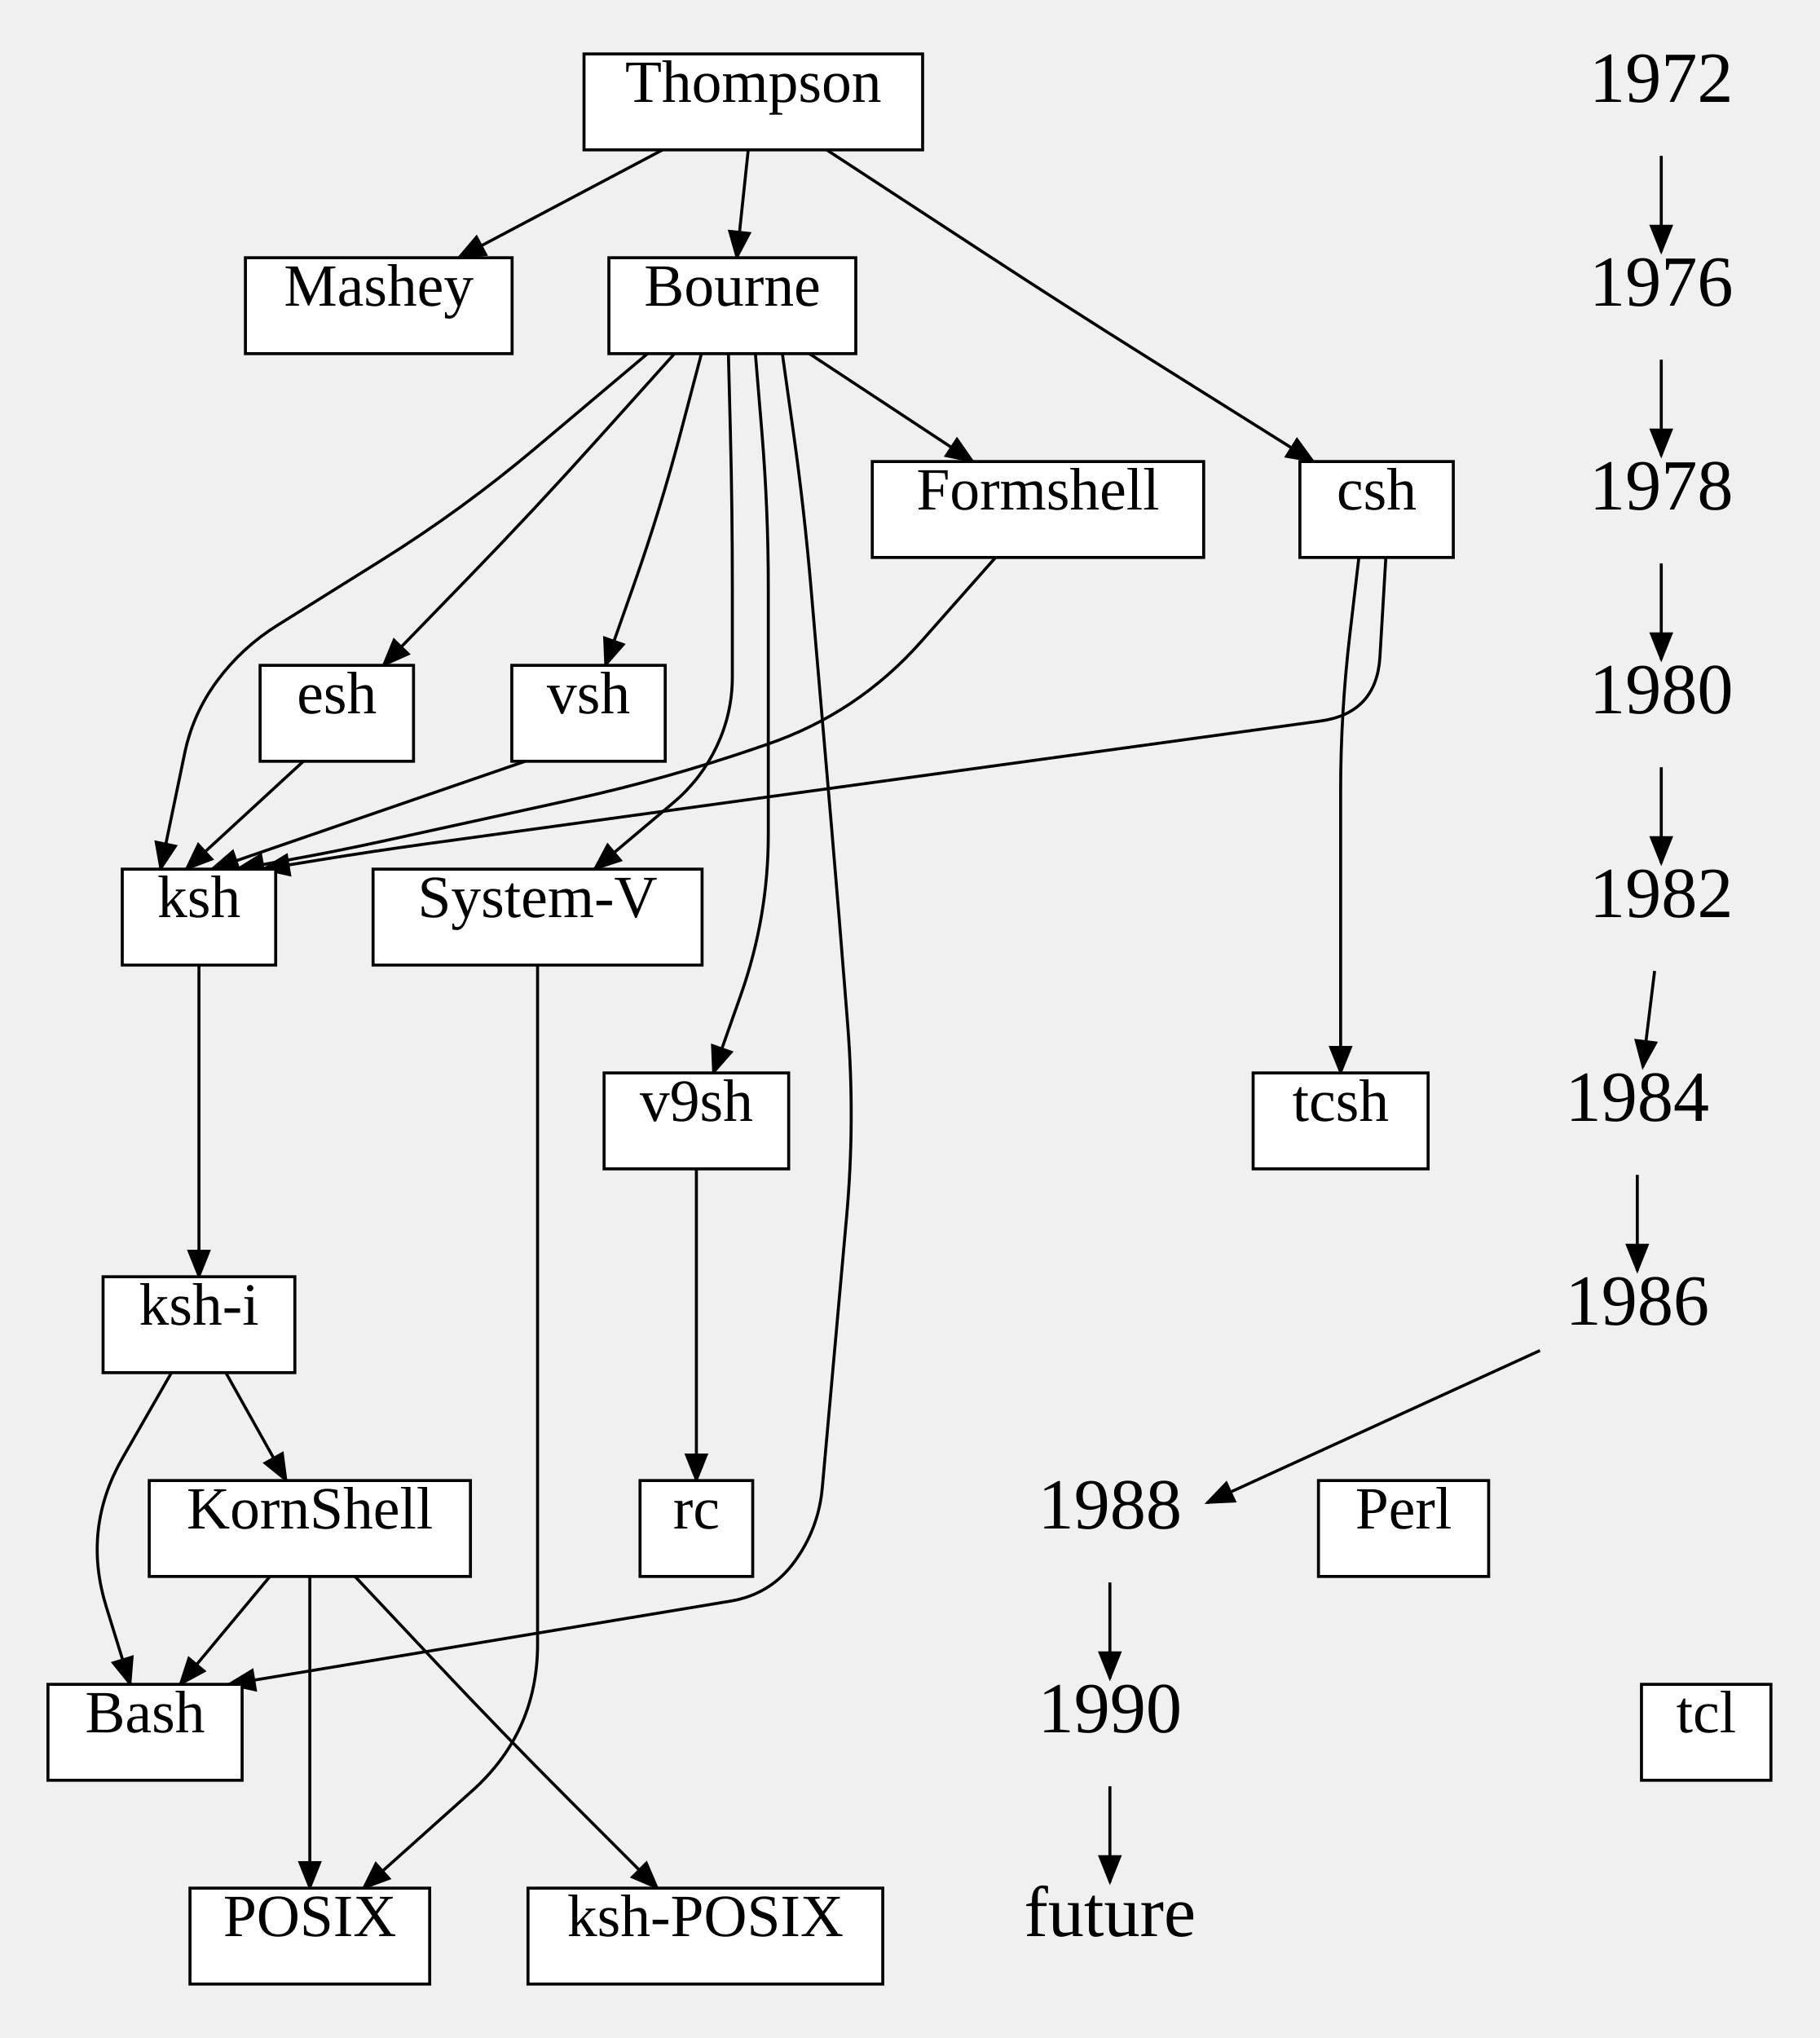
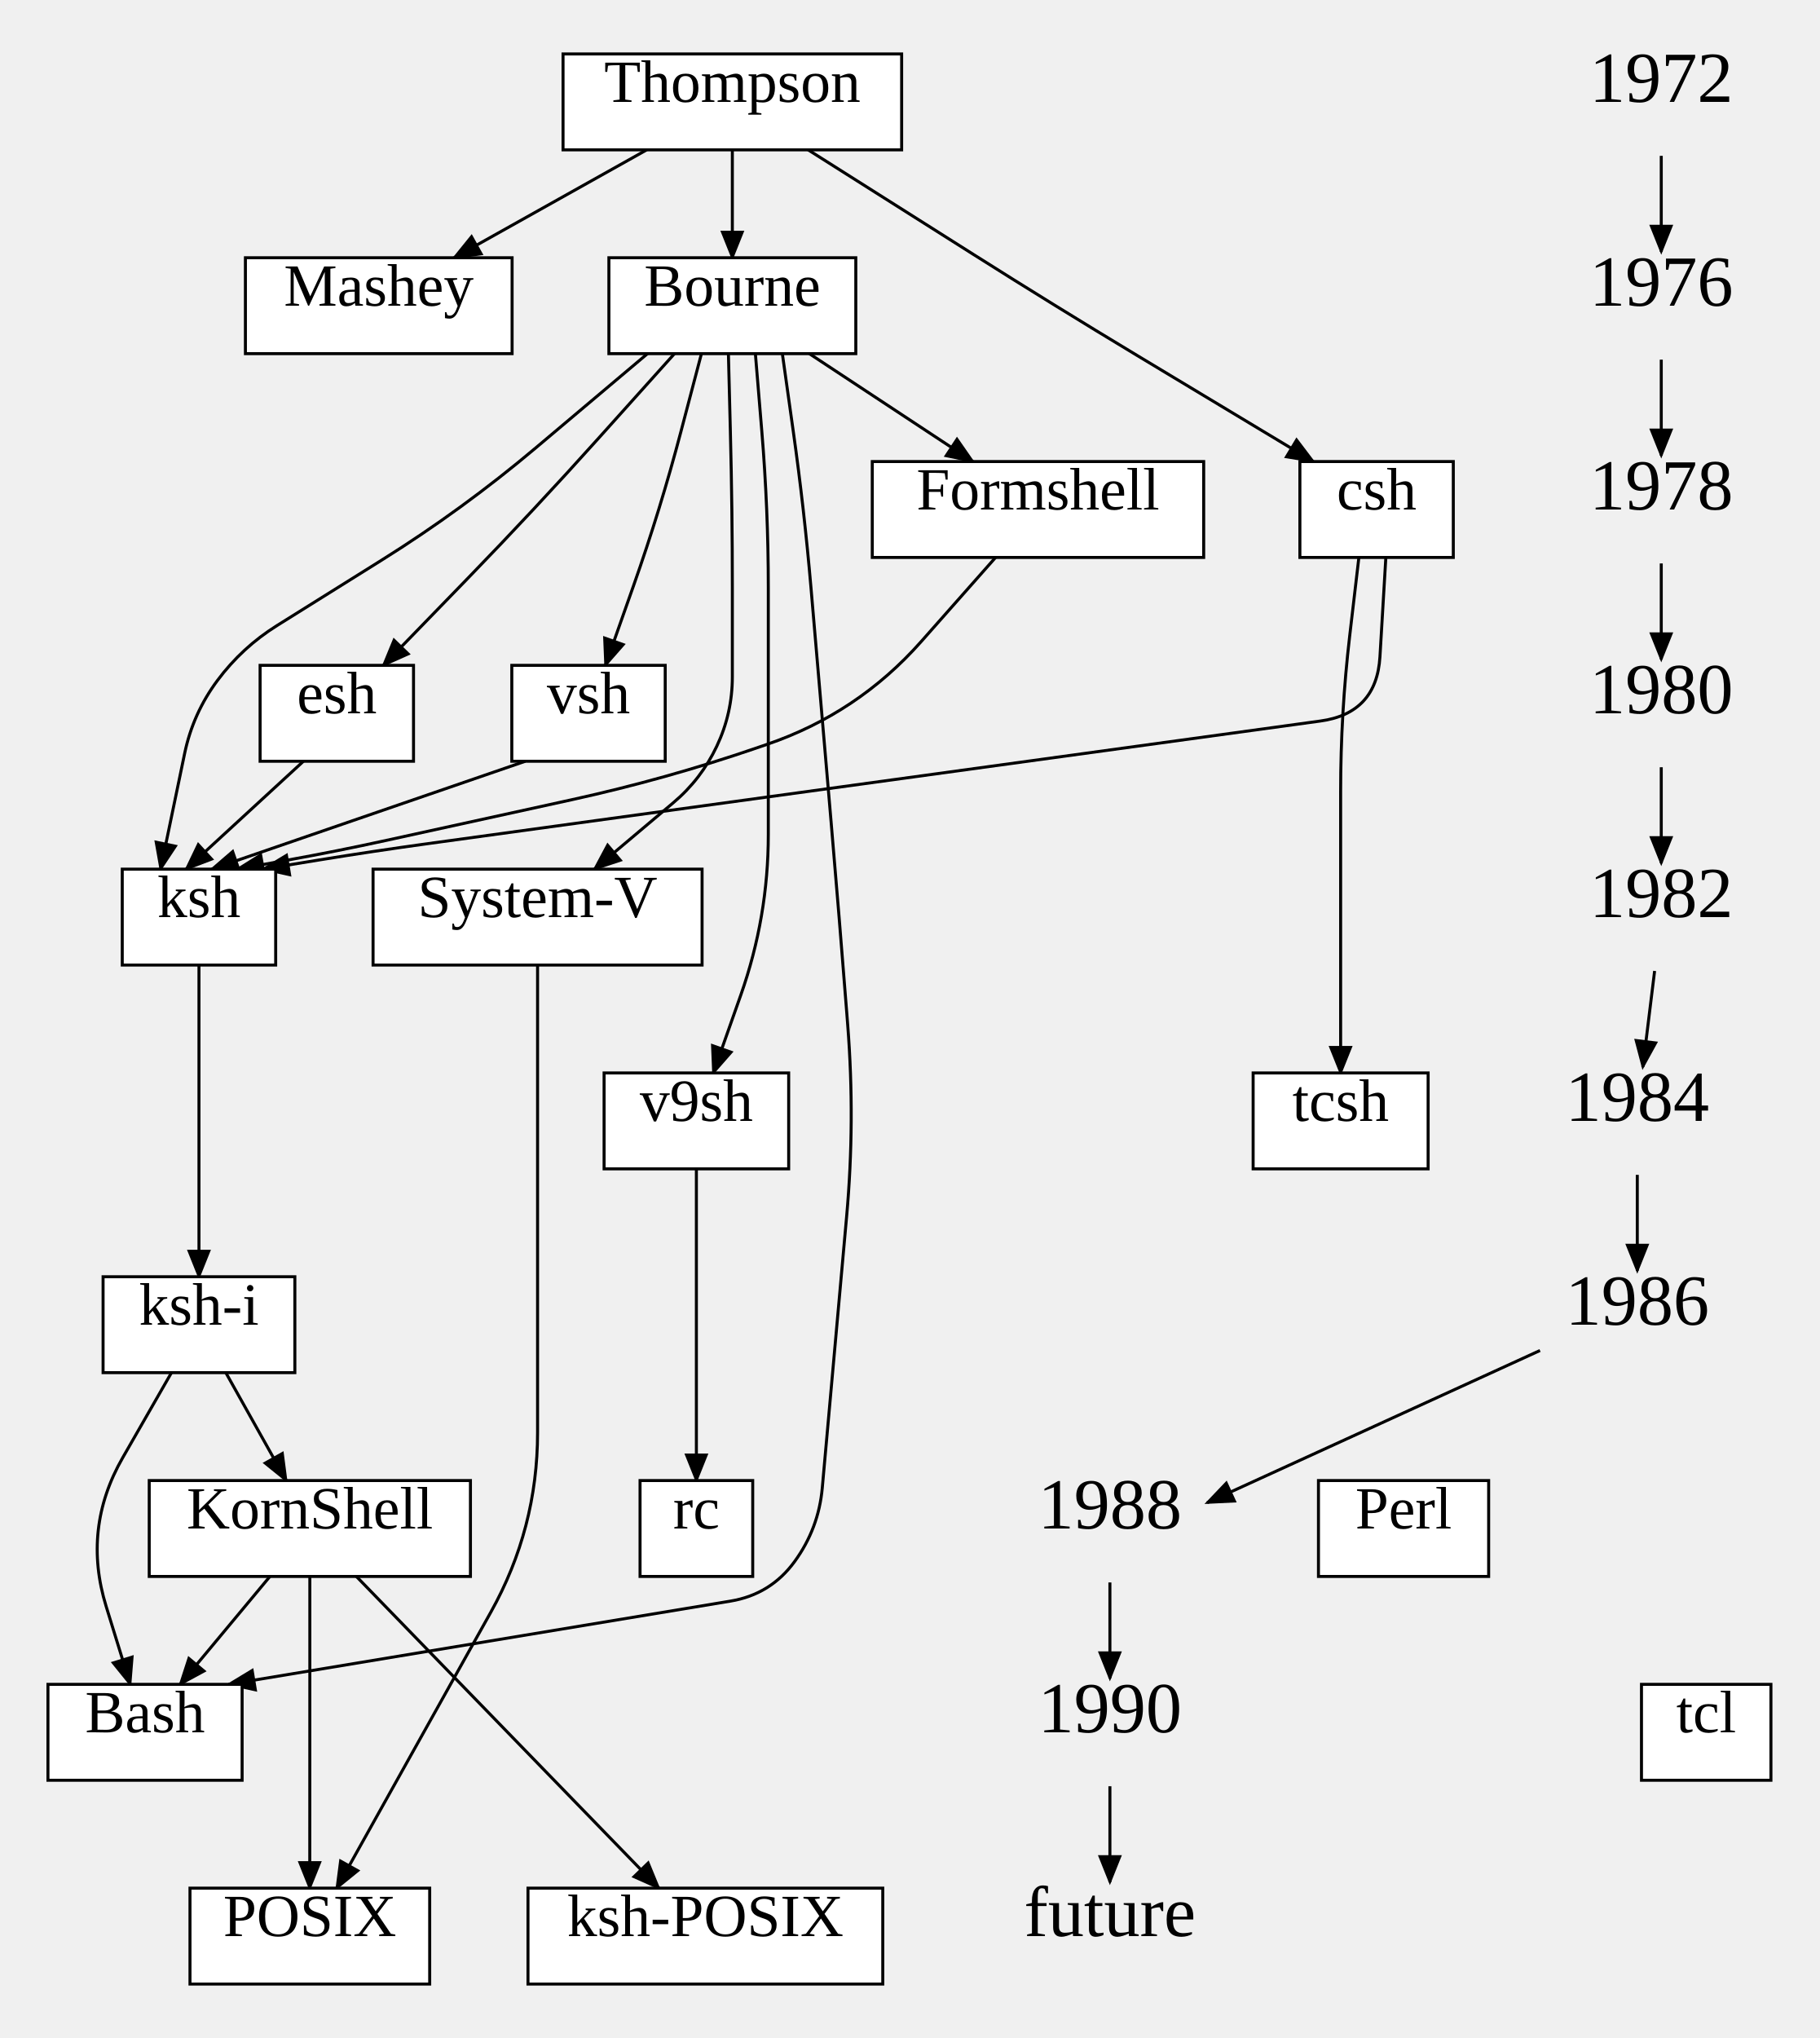
<svg xmlns="http://www.w3.org/2000/svg" width="607.36" height="680">
  <style type="text/css">
		.edge { fill: none; }
	</style>
  <defs>
    <marker id="normal" markerWidth="10" markerHeight="8" refX="9" refY="4" orient="auto-start-reverse" markerUnits="userSpaceOnUse">
      <path d="M0,0 L0,8 L10,4 z" fill="context-stroke" />
    </marker>
    <marker id="vee" markerWidth="10" markerHeight="8" refX="9" refY="4" orient="auto-start-reverse" markerUnits="userSpaceOnUse">
      <path d="M0,0 L10,4 L0,8 L3,4 z" fill="context-stroke" />
    </marker>
    <marker id="dot" markerWidth="8" markerHeight="8" refX="7" refY="4" orient="auto-start-reverse" markerUnits="userSpaceOnUse">
      <circle cx="4" cy="4" r="3.5" fill="context-stroke" />
    </marker>
    <marker id="odot" markerWidth="8" markerHeight="8" refX="7" refY="4" orient="auto-start-reverse" markerUnits="userSpaceOnUse">
      <circle cx="4" cy="4" r="3" fill="white" stroke="context-stroke" />
    </marker>
  </defs>
  <g>
    <path class="edge" marker-end="url(#normal)" stroke="#000000" stroke-width="1" d="M554.4,52 L554.4,84 " />
    <path class="edge" marker-end="url(#normal)" stroke="#000000" stroke-width="1" d="M554.4,120 L554.4,152 " />
    <path class="edge" marker-end="url(#normal)" stroke="#000000" stroke-width="1" d="M554.4,188 L554.4,220 " />
    <path class="edge" marker-end="url(#normal)" stroke="#000000" stroke-width="1" d="M554.4,256 L554.4,288 " />
    <path class="edge" marker-end="url(#normal)" stroke="#000000" stroke-width="1" d="M552.184,323.968 L548.244,356.022 " />
    <path class="edge" marker-end="url(#normal)" stroke="#000000" stroke-width="1" d="M546.4,392 L546.4,424 " />
    <path class="edge" marker-end="url(#normal)" stroke="#000000" stroke-width="1" d="M513.94,450.608 L402.86,501.392 " />
    <path class="edge" marker-end="url(#normal)" stroke="#000000" stroke-width="1" d="M370.4,528 L370.4,560 " />
    <path class="edge" marker-end="url(#normal)" stroke="#000000" stroke-width="1" d="M370.4,596 L370.4,628 " />
-     <path class="edge" marker-end="url(#normal)" stroke="#000000" stroke-width="1" d="M221.131,50 L153.027,86 " />
-     <path class="edge" marker-end="url(#normal)" stroke="#000000" stroke-width="1" d="M249.705,50 L245.891,86 " />
-     <path class="edge" marker-end="url(#normal)" stroke="#000000" stroke-width="1" d="M275.871,50 L328.617,84.488 Q355.4,102 382.508,119.004 L438.3,154 " />
+     <path class="edge" marker-end="url(#normal)" stroke="#000000" stroke-width="1" d="M215.826,50 L151.536,86 " />
+     <path class="edge" marker-end="url(#normal)" stroke="#000000" stroke-width="1" d="M244.4,50 L244.4,86 " />
+     <path class="edge" marker-end="url(#normal)" stroke="#000000" stroke-width="1" d="M269.694,50 L324.856,84.893 Q351.9,102 379.317,118.501 L438.3,154 " />
    <path class="edge" marker-end="url(#normal)" stroke="#000000" stroke-width="1" d="M453.488,186 L450.444,212 Q447.4,238 447.4,264.178 L447.4,280 Q447.4,306 447.4,332 L447.4,358 " />
    <path class="edge" marker-end="url(#normal)" stroke="#000000" stroke-width="1" d="M216.088,118 L178.867,149.376 Q154.4,170 127.264,186.96 L92.435,208.728 Q80.8,216 72.6,227 L72.6,227 Q64.4,238 61.61,251.433 L53.6,290 " />
    <path class="edge" marker-end="url(#normal)" stroke="#000000" stroke-width="1" d="M225.088,118 L199.779,146.189 Q178.4,170 156.113,192.963 L127.929,222 " />
    <path class="edge" marker-end="url(#normal)" stroke="#000000" stroke-width="1" d="M234.088,118 L227.244,144 Q220.4,170 211.452,195.353 L202.047,222 " />
    <path class="edge" marker-end="url(#normal)" stroke="#000000" stroke-width="1" d="M243.088,118 L243.744,144 Q244.4,170 244.4,196.008 L244.4,225.833 Q244.4,238 239.2,249 L239.2,249 Q234,260 224.695,267.839 L198.391,290 " />
    <path class="edge" marker-end="url(#normal)" stroke="#000000" stroke-width="1" d="M252.088,118 L254.244,144 Q256.4,170 256.4,196.089 L256.4,206 Q256.4,238 256.4,270 L256.4,278.428 Q256.4,306 247.224,332 L238.047,358 " />
    <path class="edge" marker-end="url(#normal)" stroke="#000000" stroke-width="1" d="M232.4,390 L232.4,416 Q232.4,442 232.4,468 L232.4,494 " />
    <path class="edge" marker-end="url(#normal)" stroke="#000000" stroke-width="1" d="M261.088,118 L264.744,144 Q268.4,170 270.648,196.159 L271.504,206.118 Q274.244,238 276.984,269.882 L277.348,274.118 Q280.087,306 282.58,337.903 L282.908,342.097 Q285.4,374 282.541,405.872 L282.159,410.128 Q279.3,442 276.441,473.872 L274.415,496.453 Q273.2,510 265.2,521 L265.2,521 Q257.2,532 243.782,534.225 L76.3,562 " />
    <path class="edge" marker-end="url(#normal)" stroke="#000000" stroke-width="1" d="M57.224,458 L40.938,486.395 Q27.4,510 35.429,536 L43.459,562 " />
    <path class="edge" marker-end="url(#normal)" stroke="#000000" stroke-width="1" d="M90.082,526 L60.116,562 " />
    <path class="edge" marker-end="url(#normal)" stroke="#000000" stroke-width="1" d="M101.261,254 L62.133,290 " />
    <path class="edge" marker-end="url(#normal)" stroke="#000000" stroke-width="1" d="M175.3,254 L70.667,290 " />
    <path class="edge" marker-end="url(#normal)" stroke="#000000" stroke-width="1" d="M332.246,186 L307.447,214.033 Q286.244,238 255.97,248.367 L252.274,249.633 Q222,260 190.742,266.851 L129.026,280.378 Q112.5,284 95.85,287 L79.2,290 " />
    <path class="edge" marker-end="url(#normal)" stroke="#000000" stroke-width="1" d="M462.488,186 L460.521,219.124 Q459.4,238 440.666,240.573 L142.953,281.465 Q124.5,284 106.117,287 L87.733,290 " />
-     <path class="edge" marker-end="url(#normal)" stroke="#000000" stroke-width="1" d="M103.4,526 L103.4,552 Q103.4,578 103.4,604 L103.4,630 " />
-     <path class="edge" marker-end="url(#normal)" stroke="#000000" stroke-width="1" d="M179.4,322 L179.4,348 Q179.4,374 179.4,400 L179.4,410 Q179.4,442 179.4,474 L179.4,478 Q179.4,510 179.4,542 L179.4,548.6 Q179.4,578 157.49,597.603 L121.282,630 " />
+     <path class="edge" marker-end="url(#normal)" stroke="#000000" stroke-width="1" d="M103.4,526 L103.4,552 Q103.4,578 103.385,604 L103.371,630 " />
+     <path class="edge" marker-end="url(#normal)" stroke="#000000" stroke-width="1" d="M179.4,322 L179.4,348 Q179.4,374 179.4,400 L179.4,410 Q179.4,442 179.4,474 L179.4,478 Q179.4,510 163.79,537.934 L155.926,552.006 Q141.4,578 126.885,604 L112.371,630 " />
    <path class="edge" marker-end="url(#normal)" stroke="#000000" stroke-width="1" d="M66.4,322 L66.4,348 Q66.4,374 66.4,400 L66.4,426 " />
    <path class="edge" marker-end="url(#normal)" stroke="#000000" stroke-width="1" d="M75.359,458 L95.518,494 " />
-     <path class="edge" marker-end="url(#normal)" stroke="#000000" stroke-width="1" d="M118.459,526 L145.468,554.698 Q167.4,578 190.027,600.627 L219.4,630 " />
+     <path class="edge" marker-end="url(#normal)" stroke="#000000" stroke-width="1" d="M118.929,526 L147.113,555.037 Q169.4,578 191.687,600.963 L219.871,630 " />
    <path class="edge" marker-end="url(#normal)" stroke="#000000" stroke-width="1" d="M270.088,118 L324.672,154 " />
    <g x="517.44" y="16" width="73.92" height="36" class="node" fill="#FFFFFF" stroke="#000000" stroke-width="1" />
    <text text-anchor="middle" alignment-baseline="middle" x="554.4" y="34" font-size="24" fill="#000000">1972</text>
    <g x="517.44" y="84" width="73.92" height="36" class="node" fill="#FFFFFF" stroke="#000000" stroke-width="1" />
    <text text-anchor="middle" alignment-baseline="middle" x="554.4" y="102" font-size="24" fill="#000000">1976</text>
    <g x="517.44" y="152" width="73.92" height="36" class="node" fill="#FFFFFF" stroke="#000000" stroke-width="1" />
    <text text-anchor="middle" alignment-baseline="middle" x="554.4" y="170" font-size="24" fill="#000000">1978</text>
    <g x="517.44" y="220" width="73.92" height="36" class="node" fill="#FFFFFF" stroke="#000000" stroke-width="1" />
    <text text-anchor="middle" alignment-baseline="middle" x="554.4" y="238" font-size="24" fill="#000000">1980</text>
    <g x="517.44" y="288" width="73.92" height="36" class="node" fill="#FFFFFF" stroke="#000000" stroke-width="1" />
    <text text-anchor="middle" alignment-baseline="middle" x="554.4" y="306" font-size="24" fill="#000000">1982</text>
    <g x="509.44" y="356" width="73.92" height="36" class="node" fill="#FFFFFF" stroke="#000000" stroke-width="1" />
    <text text-anchor="middle" alignment-baseline="middle" x="546.4" y="374" font-size="24" fill="#000000">1984</text>
    <g x="509.44" y="424" width="73.92" height="36" class="node" fill="#FFFFFF" stroke="#000000" stroke-width="1" />
    <text text-anchor="middle" alignment-baseline="middle" x="546.4" y="442" font-size="24" fill="#000000">1986</text>
    <g x="333.44" y="492" width="73.92" height="36" class="node" fill="#FFFFFF" stroke="#000000" stroke-width="1" />
    <text text-anchor="middle" alignment-baseline="middle" x="370.4" y="510" font-size="24" fill="#000000">1988</text>
    <g x="333.44" y="560" width="73.92" height="36" class="node" fill="#FFFFFF" stroke="#000000" stroke-width="1" />
    <text text-anchor="middle" alignment-baseline="middle" x="370.4" y="578" font-size="24" fill="#000000">1990</text>
    <g x="326.72" y="628" width="87.36" height="36" class="node" fill="#FFFFFF" stroke="#000000" stroke-width="1" />
    <text text-anchor="middle" alignment-baseline="middle" x="370.4" y="646" font-size="24" fill="#000000">future</text>
    <rect x="81.9" y="86" width="89" height="32" class="node" fill="#FFFFFF" stroke="#000000" stroke-width="1" />
    <text text-anchor="middle" alignment-baseline="middle" x="126.4" y="102" font-size="20" fill="#000000">Mashey</text>
    <rect x="203.2" y="86" width="82.4" height="32" class="node" fill="#FFFFFF" stroke="#000000" stroke-width="1" />
    <text text-anchor="middle" alignment-baseline="middle" x="244.4" y="102" font-size="20" fill="#000000">Bourne</text>
    <rect x="291.1" y="154" width="110.6" height="32" class="node" fill="#FFFFFF" stroke="#000000" stroke-width="1" />
    <text text-anchor="middle" alignment-baseline="middle" x="346.4" y="170" font-size="20" fill="#000000">Formshell</text>
    <rect x="433.8" y="154" width="51.2" height="32" class="node" fill="#FFFFFF" stroke="#000000" stroke-width="1" />
    <text text-anchor="middle" alignment-baseline="middle" x="459.4" y="170" font-size="20" fill="#000000">csh</text>
    <rect x="86.8" y="222" width="51.2" height="32" class="node" fill="#FFFFFF" stroke="#000000" stroke-width="1" />
    <text text-anchor="middle" alignment-baseline="middle" x="112.4" y="238" font-size="20" fill="#000000">esh</text>
    <rect x="170.8" y="222" width="51.2" height="32" class="node" fill="#FFFFFF" stroke="#000000" stroke-width="1" />
    <text text-anchor="middle" alignment-baseline="middle" x="196.4" y="238" font-size="20" fill="#000000">vsh</text>
    <rect x="40.8" y="290" width="51.2" height="32" class="node" fill="#FFFFFF" stroke="#000000" stroke-width="1" />
    <text text-anchor="middle" alignment-baseline="middle" x="66.4" y="306" font-size="20" fill="#000000">ksh</text>
    <rect x="124.5" y="290" width="109.8" height="32" class="node" fill="#FFFFFF" stroke="#000000" stroke-width="1" />
    <text text-anchor="middle" alignment-baseline="middle" x="179.4" y="306" font-size="20" fill="#000000">System-V</text>
    <rect x="201.6" y="358" width="61.6" height="32" class="node" fill="#FFFFFF" stroke="#000000" stroke-width="1" />
    <text text-anchor="middle" alignment-baseline="middle" x="232.4" y="374" font-size="20" fill="#000000">v9sh</text>
    <rect x="418.2" y="358" width="58.4" height="32" class="node" fill="#FFFFFF" stroke="#000000" stroke-width="1" />
    <text text-anchor="middle" alignment-baseline="middle" x="447.4" y="374" font-size="20" fill="#000000">tcsh</text>
    <rect x="34.4" y="426" width="64" height="32" class="node" fill="#FFFFFF" stroke="#000000" stroke-width="1" />
    <text text-anchor="middle" alignment-baseline="middle" x="66.4" y="442" font-size="20" fill="#000000">ksh-i</text>
    <rect x="49.8" y="494" width="107.2" height="32" class="node" fill="#FFFFFF" stroke="#000000" stroke-width="1" />
    <text text-anchor="middle" alignment-baseline="middle" x="103.4" y="510" font-size="20" fill="#000000">KornShell</text>
    <rect x="440" y="494" width="56.8" height="32" class="node" fill="#FFFFFF" stroke="#000000" stroke-width="1" />
    <text text-anchor="middle" alignment-baseline="middle" x="468.4" y="510" font-size="20" fill="#000000">Perl</text>
    <rect x="213.6" y="494" width="37.6" height="32" class="node" fill="#FFFFFF" stroke="#000000" stroke-width="1" />
    <text text-anchor="middle" alignment-baseline="middle" x="232.4" y="510" font-size="20" fill="#000000">rc</text>
    <rect x="547.8" y="562" width="43.2" height="32" class="node" fill="#FFFFFF" stroke="#000000" stroke-width="1" />
    <text text-anchor="middle" alignment-baseline="middle" x="569.4" y="578" font-size="20" fill="#000000">tcl</text>
    <rect x="16" y="562" width="64.8" height="32" class="node" fill="#FFFFFF" stroke="#000000" stroke-width="1" />
    <text text-anchor="middle" alignment-baseline="middle" x="48.4" y="578" font-size="20" fill="#000000">Bash</text>
    <rect x="63.4" y="630" width="80" height="32" class="node" fill="#FFFFFF" stroke="#000000" stroke-width="1" />
    <text text-anchor="middle" alignment-baseline="middle" x="103.4" y="646" font-size="20" fill="#000000">POSIX</text>
    <rect x="176.2" y="630" width="118.4" height="32" class="node" fill="#FFFFFF" stroke="#000000" stroke-width="1" />
    <text text-anchor="middle" alignment-baseline="middle" x="235.4" y="646" font-size="20" fill="#000000">ksh-POSIX</text>
-     <rect x="194.9" y="18" width="113" height="32" class="node" fill="#FFFFFF" stroke="#000000" stroke-width="1" />
-     <text text-anchor="middle" alignment-baseline="middle" x="251.4" y="34" font-size="20" fill="#000000">Thompson</text>
+     <rect x="187.9" y="18" width="113" height="32" class="node" fill="#FFFFFF" stroke="#000000" stroke-width="1" />
+     <text text-anchor="middle" alignment-baseline="middle" x="244.4" y="34" font-size="20" fill="#000000">Thompson</text>
  </g>
</svg>
